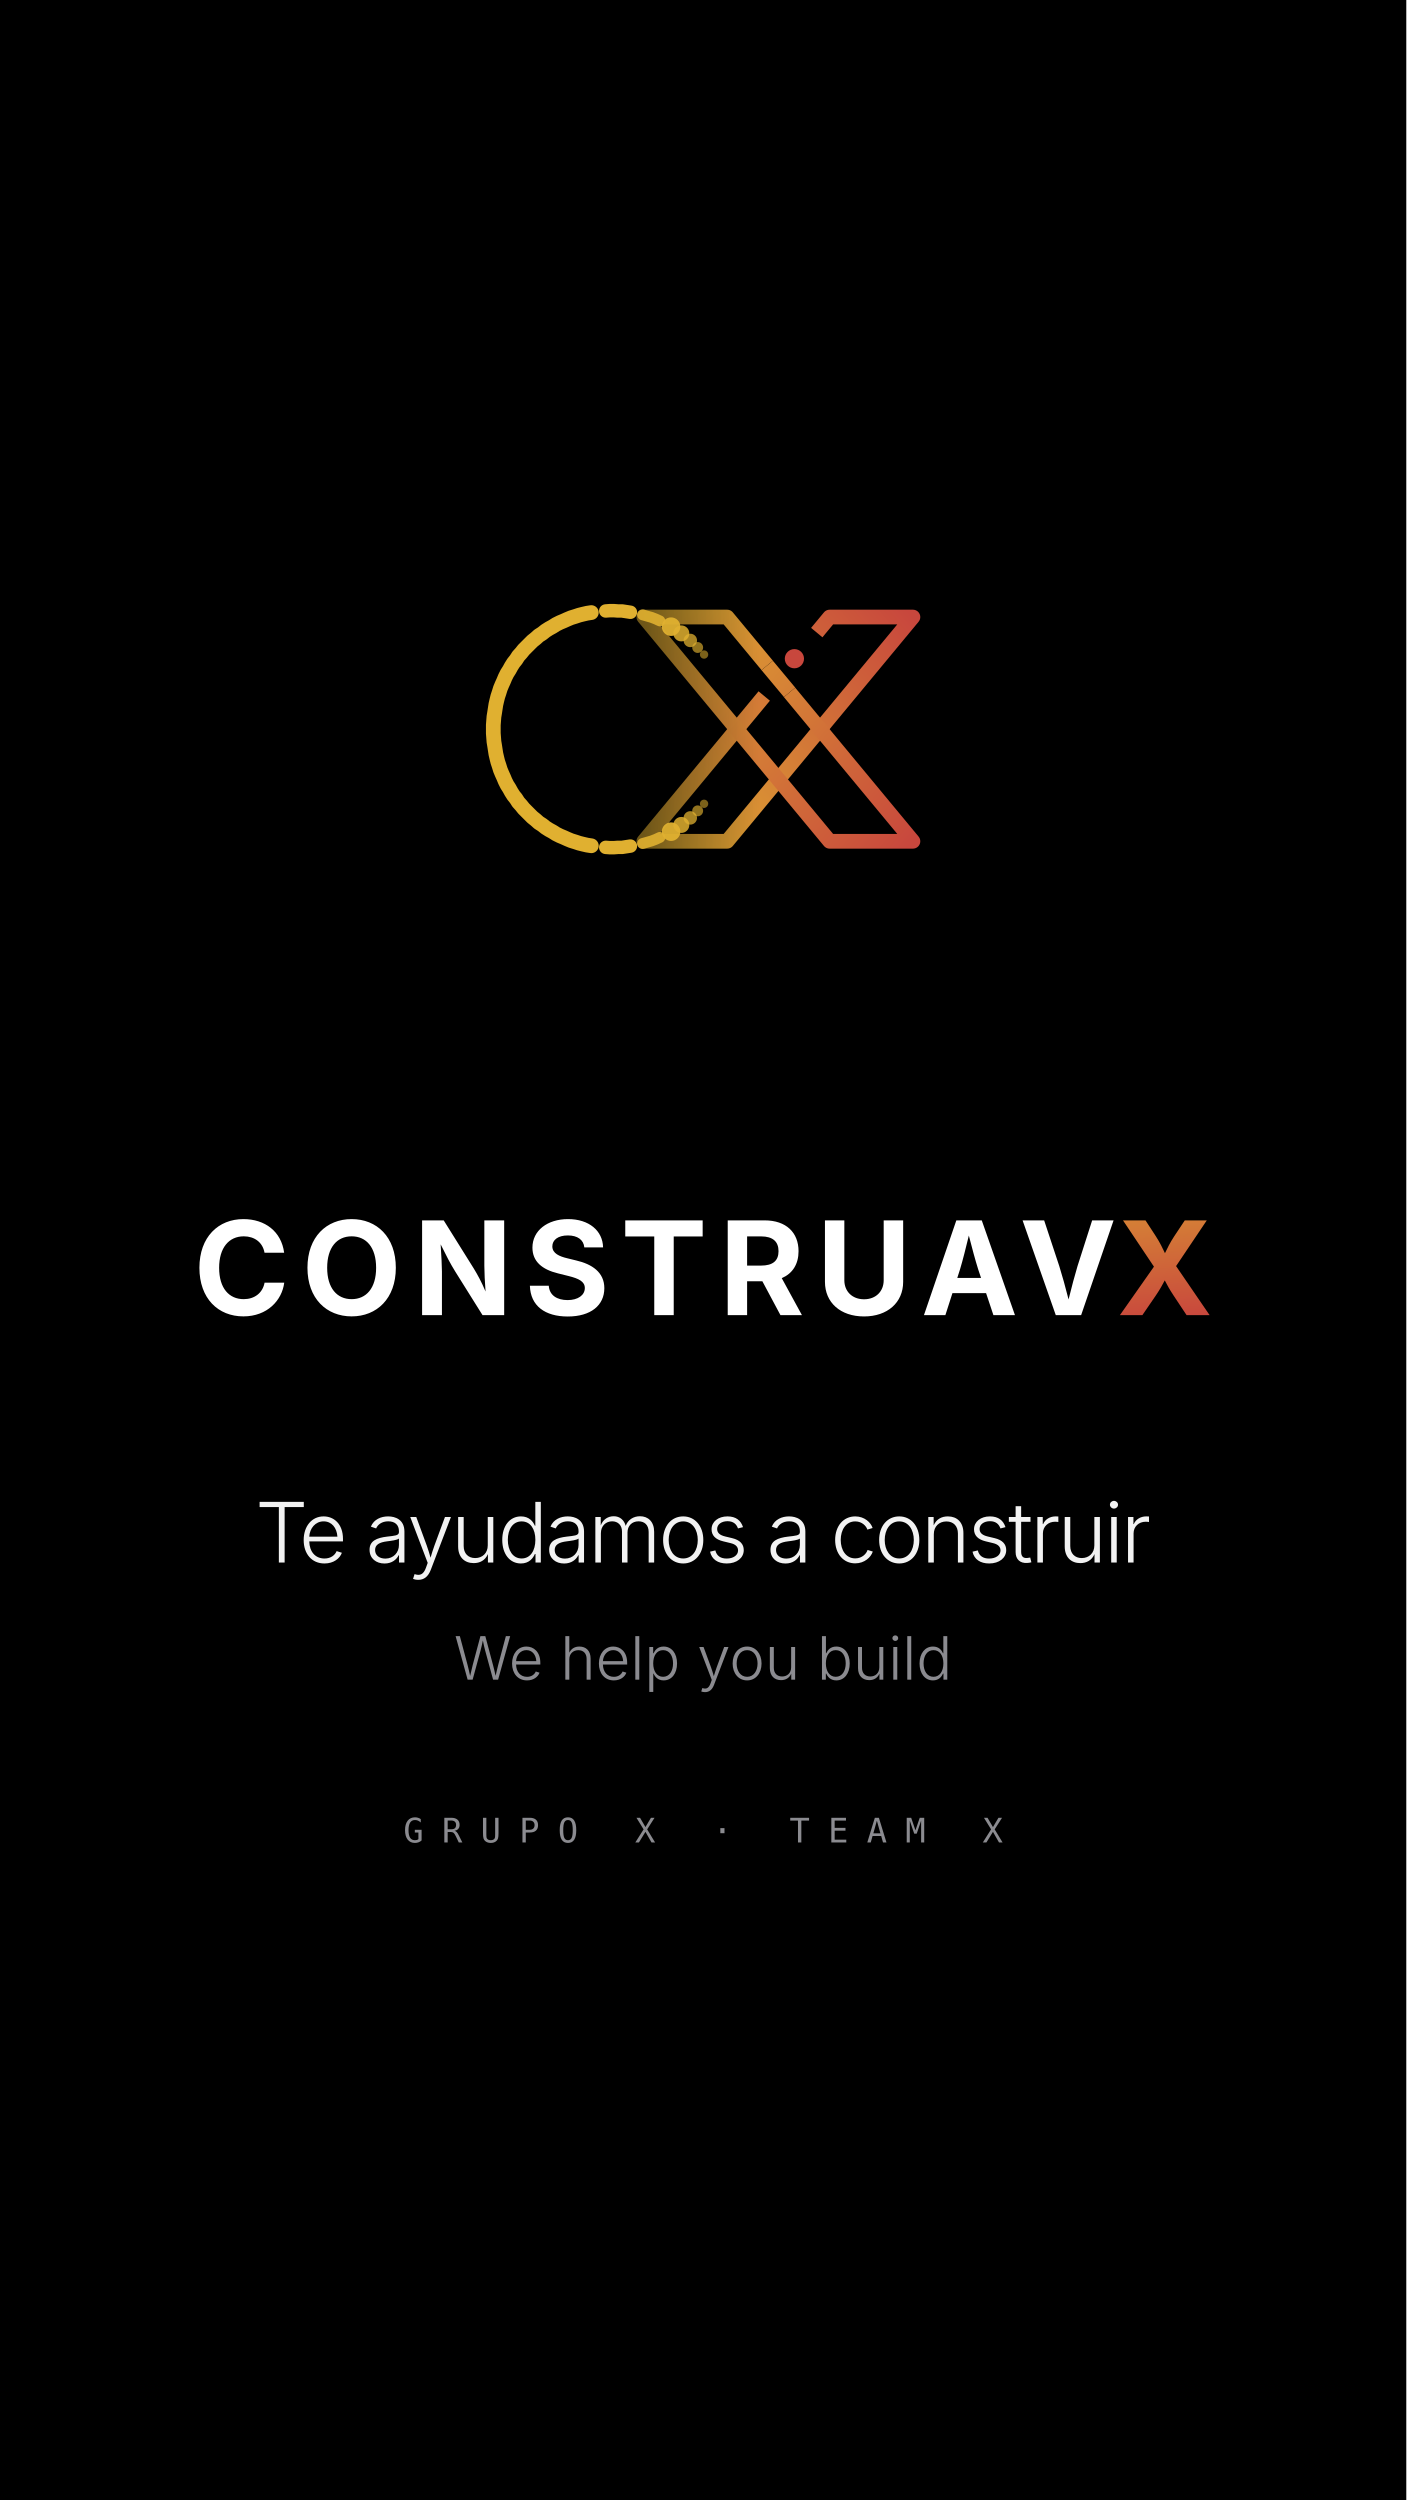
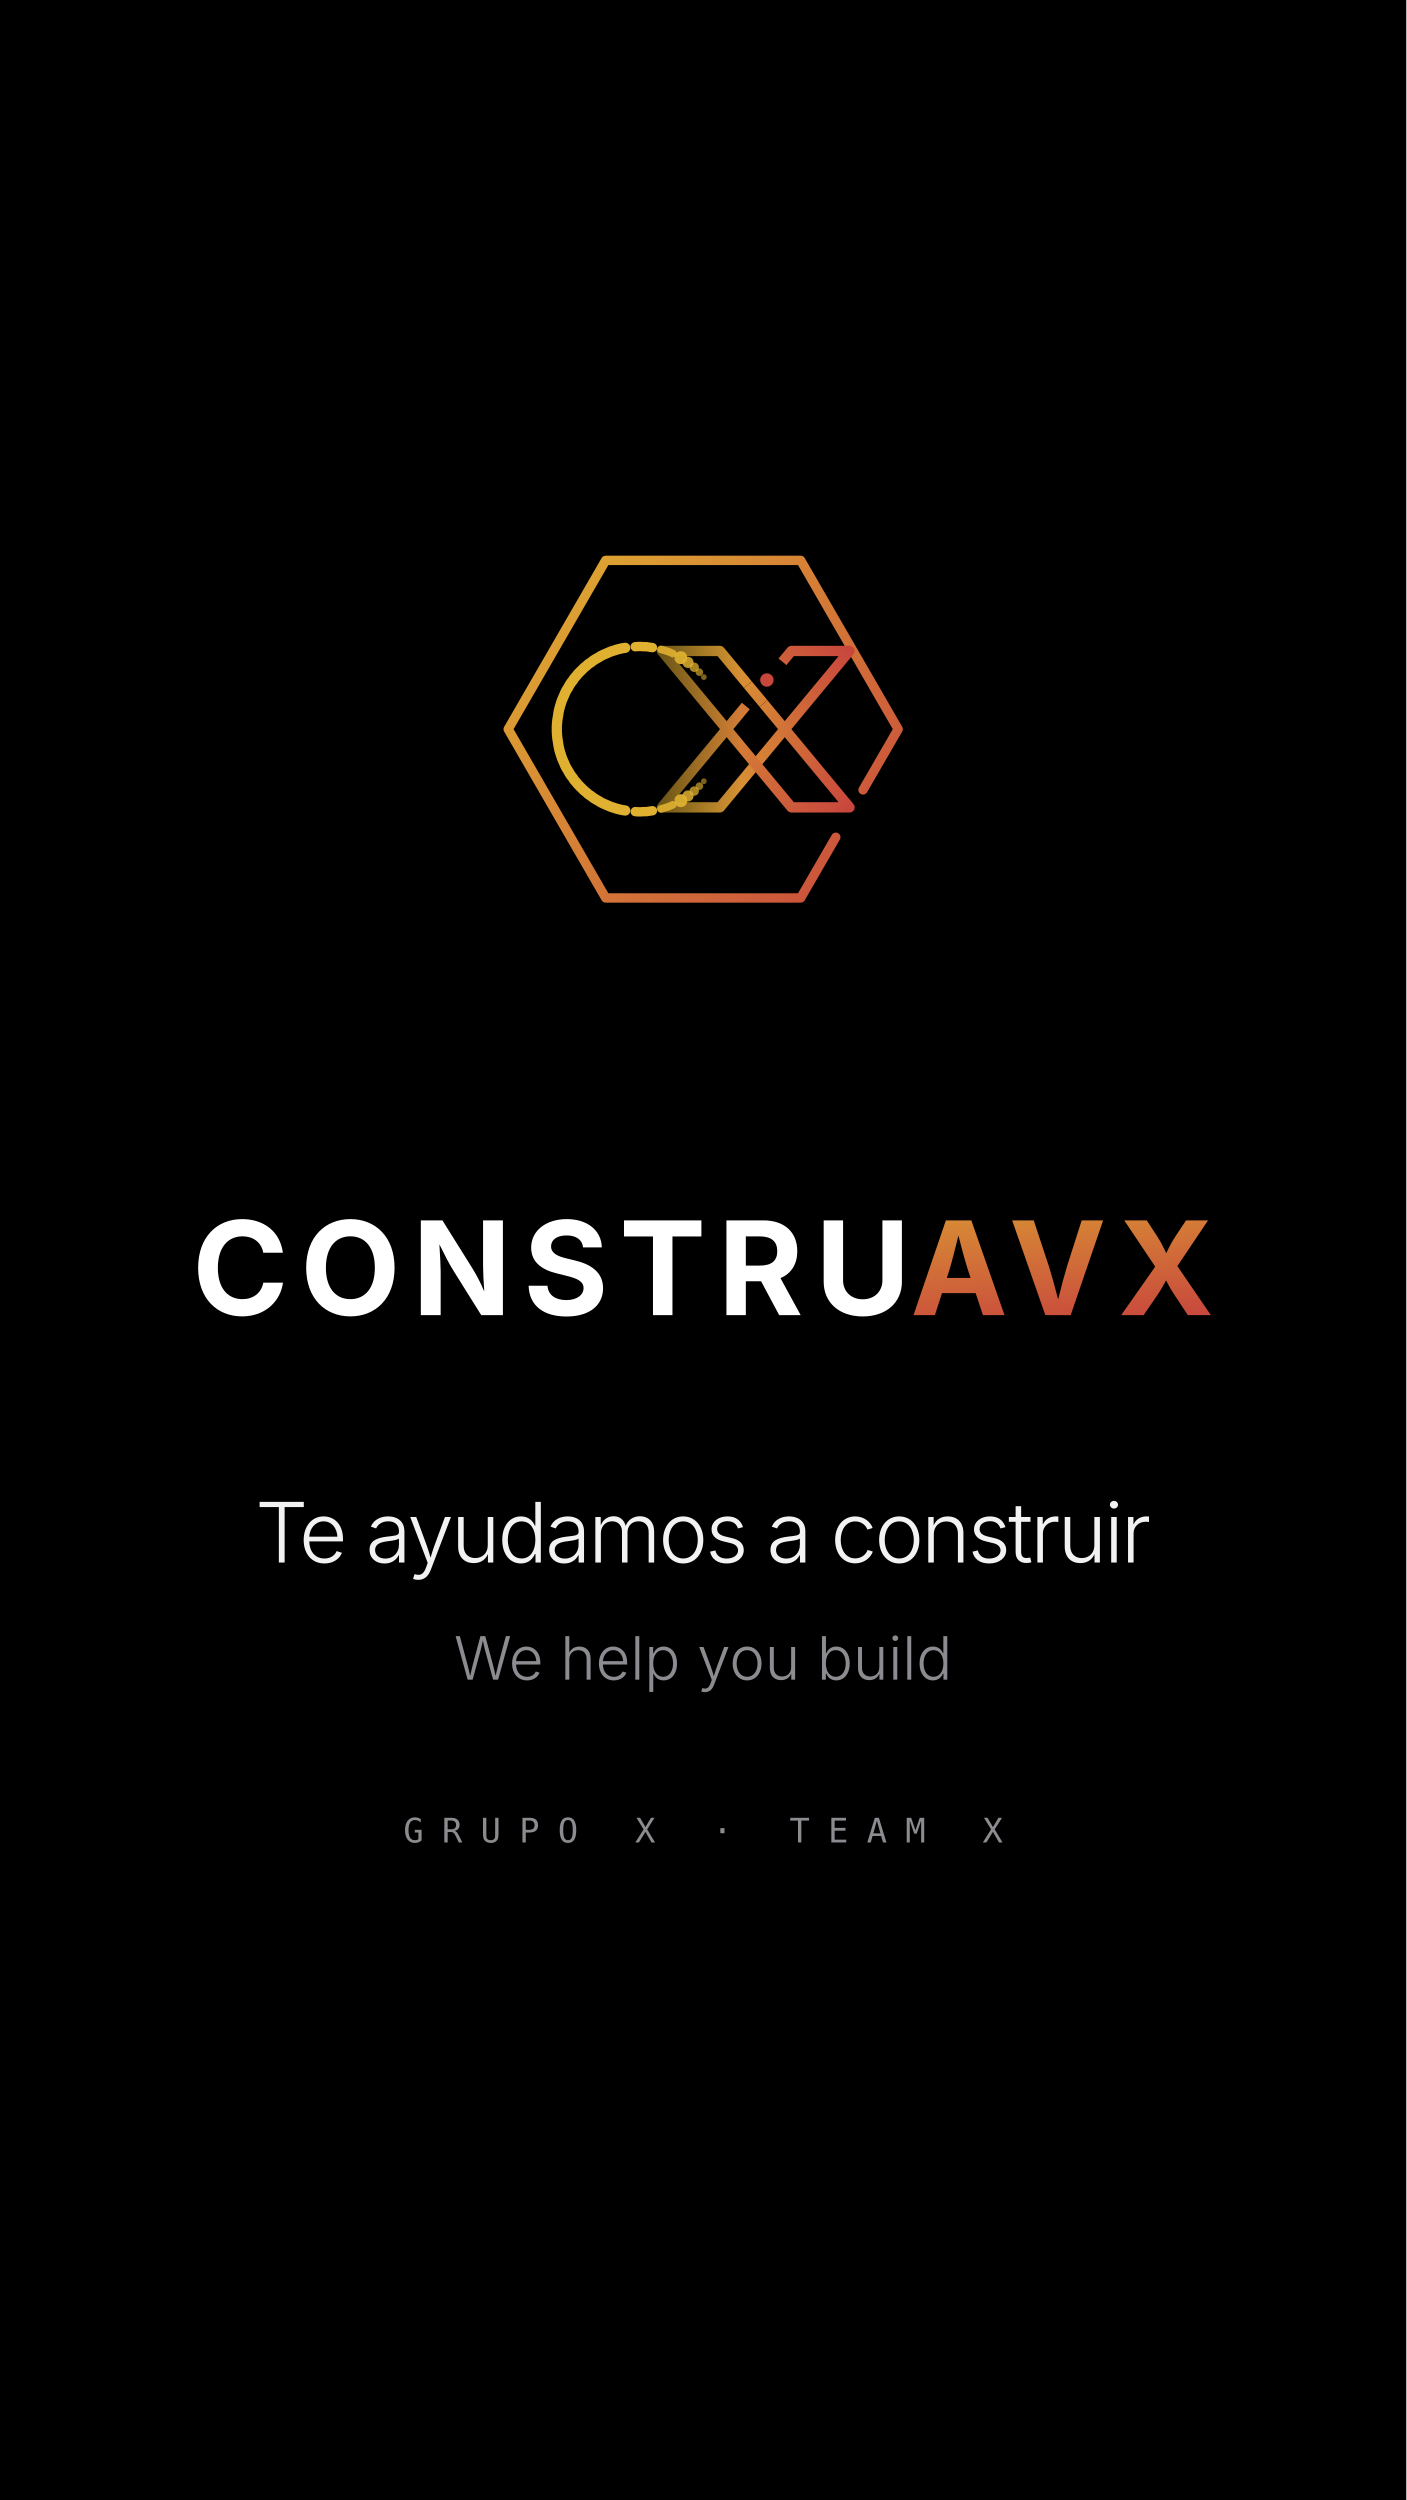
<svg xmlns="http://www.w3.org/2000/svg" viewBox="0 0 1080 1920">
  <rect width="1080" height="1920" fill="#000" />
-   <g transform="translate(474.8 437.0) scale(2.460)">
+   <g transform="translate(498.7 482.0) scale(1.560)">
    <defs>
      <linearGradient id="cg" gradientUnits="userSpaceOnUse" x1="-40" y1="0" x2="50" y2="0">
        <stop offset="0" stop-color="#E0B030" />
        <stop offset="1" stop-color="#E0B030" />
      </linearGradient>
    </defs>
-     <g transform="translate(0 0) scale(1)">
-       <defs>
-         <linearGradient id="fg" gradientUnits="userSpaceOnUse" x1="8" y1="0" x2="44" y2="0">
-           <stop offset="0" stop-color="#7d7d7d" />
-           <stop offset="1" stop-color="#fff" />
-         </linearGradient>
-         <mask id="fm" maskUnits="userSpaceOnUse" x="-40" y="-10" width="170" height="120">
-           <rect x="-40" y="-10" width="170" height="120" fill="url(#fg)" />
-         </mask>
-         <linearGradient id="g1" gradientUnits="userSpaceOnUse" x1="8" y1="15" x2="92" y2="85">
-           <stop offset="0" stop-color="#E0B030" />
-           <stop offset="1" stop-color="#C8473D" />
-         </linearGradient>
-         <linearGradient id="g2" gradientUnits="userSpaceOnUse" x1="92" y1="15" x2="8" y2="85">
-           <stop offset="0" stop-color="#C8473D" />
-           <stop offset="1" stop-color="#E0B030" />
-         </linearGradient>
-       </defs>
-       <g fill="none" stroke-width="4.6" stroke-linejoin="round" stroke-linecap="round" mask="url(#fm)">
-         <polygon points="66,15 92,15 34,85 8,85" stroke="url(#g2)" />
-         <polygon points="8,15 34,15 92,85 66,85" stroke="url(#g1)" />
-         <line x1="62.4" y1="20.2" x2="46" y2="40" stroke="#000" stroke-width="7.4" stroke-linecap="butt" />
-         <line x1="46.5" y1="30.1" x2="53.5" y2="38.5" stroke="#000" stroke-width="8.6" stroke-linecap="butt" />
-         <line x1="46.5" y1="30.1" x2="53.5" y2="38.5" stroke="url(#g1)" stroke-width="4.6" stroke-linecap="butt" />
+     <defs>
+       <linearGradient id="hg" gradientUnits="userSpaceOnUse" x1="-69" y1="-33" x2="122" y2="133">
+         <stop offset="0" stop-color="#E0B030" />
+         <stop offset="1" stop-color="#C8473D" />
+       </linearGradient>
+     </defs>
+     <path d="M91.8 103.2 L74.5 133.1 L-21.5 133.1 L-69.5 50 L-21.5 -33.1 L74.5 -33.1 L122.5 50 L105.2 79.9" fill="none" stroke="url(#hg)" stroke-width="4.6" stroke-linecap="round" stroke-linejoin="round" />
+     <g transform="translate(26.5 50) scale(1.1) translate(-26.5 -50)">
+       <g transform="translate(0 0) scale(1)">
+         <defs>
+           <linearGradient id="fg" gradientUnits="userSpaceOnUse" x1="8" y1="0" x2="44" y2="0">
+             <stop offset="0" stop-color="#7d7d7d" />
+             <stop offset="1" stop-color="#fff" />
+           </linearGradient>
+           <mask id="fm" maskUnits="userSpaceOnUse" x="-40" y="-10" width="170" height="120">
+             <rect x="-40" y="-10" width="170" height="120" fill="url(#fg)" />
+           </mask>
+           <linearGradient id="g1" gradientUnits="userSpaceOnUse" x1="8" y1="15" x2="92" y2="85">
+             <stop offset="0" stop-color="#E0B030" />
+             <stop offset="1" stop-color="#C8473D" />
+           </linearGradient>
+           <linearGradient id="g2" gradientUnits="userSpaceOnUse" x1="92" y1="15" x2="8" y2="85">
+             <stop offset="0" stop-color="#C8473D" />
+             <stop offset="1" stop-color="#E0B030" />
+           </linearGradient>
+         </defs>
+         <g fill="none" stroke-width="4.6" stroke-linejoin="round" stroke-linecap="round" mask="url(#fm)">
+           <polygon points="66,15 92,15 34,85 8,85" stroke="url(#g2)" />
+           <polygon points="8,15 34,15 92,85 66,85" stroke="url(#g1)" />
+           <line x1="62.4" y1="20.2" x2="46" y2="40" stroke="#000" stroke-width="7.4" stroke-linecap="butt" />
+           <line x1="46.5" y1="30.1" x2="53.5" y2="38.5" stroke="#000" stroke-width="8.6" stroke-linecap="butt" />
+           <line x1="46.5" y1="30.1" x2="53.5" y2="38.5" stroke="url(#g1)" stroke-width="4.6" stroke-linecap="butt" />
+         </g>
+         <circle cx="55" cy="28" r="3" fill="#C8473D" />
      </g>
-       <circle cx="55" cy="28" r="3" fill="#C8473D" />
+       <path d="M-8.4 13.6 L-9.7 13.8 L-11.0 14.1 L-12.2 14.4 L-13.4 14.8 L-14.7 15.2 L-15.9 15.7 L-17.0 16.2 L-18.2 16.7 L-19.4 17.3 L-20.5 18.0 L-21.6 18.6 L-22.7 19.3 L-23.7 20.1 L-24.8 20.8 L-25.8 21.7 L-26.8 22.5 L-27.7 23.4 L-28.6 24.3 L-29.5 25.2 L-30.3 26.2 L-31.2 27.2 L-31.9 28.3 L-32.7 29.3 L-33.4 30.4 L-34.0 31.5 L-34.7 32.6 L-35.3 33.8 L-35.8 35.0 L-36.3 36.1 L-36.8 37.3 L-37.2 38.6 L-37.6 39.8 L-37.9 41.0 L-38.2 42.3 L-38.4 43.6 L-38.6 44.9 L-38.8 46.1 L-38.9 47.4 L-39.0 48.7 L-39.0 50.0 L-39.0 51.3 L-38.9 52.6 L-38.8 53.9 L-38.6 55.1 L-38.4 56.4 L-38.2 57.7 L-37.9 59.0 L-37.6 60.2 L-37.2 61.4 L-36.8 62.7 L-36.3 63.9 L-35.8 65.0 L-35.3 66.2 L-34.7 67.4 L-34.0 68.5 L-33.4 69.6 L-32.7 70.7 L-31.9 71.7 L-31.2 72.8 L-30.3 73.8 L-29.5 74.8 L-28.6 75.7 L-27.7 76.6 L-26.8 77.5 L-25.8 78.3 L-24.8 79.2 L-23.7 79.9 L-22.7 80.7 L-21.6 81.4 L-20.5 82.0 L-19.4 82.7 L-18.2 83.3 L-17.0 83.8 L-15.9 84.3 L-14.7 84.8 L-13.4 85.2 L-12.2 85.6 L-11.0 85.9 L-9.7 86.2 L-8.4 86.4" fill="none" stroke="url(#cg)" stroke-width="4.6" stroke-linecap="round" stroke-linejoin="round" opacity="1" />
+       <path d="M-3.9 13.1 L-2.6 13.0 L-1.4 13.0 L-0.1 13.1 L1.2 13.1 L2.5 13.3 L3.8 13.5" fill="none" stroke="url(#cg)" stroke-width="4.2" stroke-linecap="round" stroke-linejoin="round" opacity="1" />
+       <path d="M7.6 14.3 L9.0 14.7 L10.4 15.1 L11.7 15.6 L13.0 16.2" fill="none" stroke="url(#cg)" stroke-width="3.4" stroke-linecap="round" stroke-linejoin="round" opacity="0.9" />
+       <circle cx="16.5" cy="18.0" r="2.9" fill="url(#cg)" opacity="0.95" />
+       <circle cx="19.7" cy="20.1" r="2.5" fill="url(#cg)" opacity="0.85" />
+       <circle cx="22.5" cy="22.3" r="2.1" fill="url(#cg)" opacity="0.75" />
+       <circle cx="24.8" cy="24.5" r="1.7" fill="url(#cg)" opacity="0.65" />
+       <circle cx="26.8" cy="26.7" r="1.3" fill="url(#cg)" opacity="0.55" />
+       <path d="M-3.9 86.9 L-2.6 87.0 L-1.4 87.0 L-0.1 86.9 L1.2 86.9 L2.5 86.7 L3.8 86.5" fill="none" stroke="url(#cg)" stroke-width="4.2" stroke-linecap="round" stroke-linejoin="round" opacity="1" />
+       <path d="M7.6 85.7 L9.0 85.3 L10.4 84.9 L11.7 84.4 L13.0 83.8" fill="none" stroke="url(#cg)" stroke-width="3.4" stroke-linecap="round" stroke-linejoin="round" opacity="0.9" />
+       <circle cx="16.5" cy="82.0" r="2.9" fill="url(#cg)" opacity="0.95" />
+       <circle cx="19.7" cy="79.9" r="2.5" fill="url(#cg)" opacity="0.85" />
+       <circle cx="22.5" cy="77.7" r="2.1" fill="url(#cg)" opacity="0.75" />
+       <circle cx="24.8" cy="75.5" r="1.7" fill="url(#cg)" opacity="0.65" />
+       <circle cx="26.8" cy="73.3" r="1.3" fill="url(#cg)" opacity="0.55" />
    </g>
-     <path d="M-8.4 13.6 L-9.7 13.8 L-11.0 14.1 L-12.2 14.4 L-13.4 14.8 L-14.7 15.2 L-15.9 15.7 L-17.0 16.2 L-18.2 16.7 L-19.4 17.3 L-20.5 18.0 L-21.6 18.6 L-22.7 19.3 L-23.7 20.1 L-24.8 20.8 L-25.8 21.7 L-26.8 22.5 L-27.7 23.4 L-28.6 24.3 L-29.5 25.2 L-30.3 26.2 L-31.2 27.2 L-31.9 28.3 L-32.7 29.3 L-33.4 30.4 L-34.0 31.5 L-34.7 32.6 L-35.3 33.8 L-35.8 35.0 L-36.3 36.1 L-36.8 37.3 L-37.2 38.6 L-37.6 39.8 L-37.9 41.0 L-38.2 42.3 L-38.4 43.6 L-38.6 44.9 L-38.8 46.1 L-38.9 47.4 L-39.0 48.7 L-39.0 50.0 L-39.0 51.3 L-38.9 52.6 L-38.8 53.9 L-38.6 55.1 L-38.4 56.4 L-38.2 57.7 L-37.9 59.0 L-37.6 60.2 L-37.2 61.4 L-36.8 62.7 L-36.3 63.9 L-35.8 65.0 L-35.3 66.2 L-34.7 67.4 L-34.0 68.5 L-33.4 69.6 L-32.7 70.7 L-31.9 71.7 L-31.2 72.8 L-30.3 73.8 L-29.5 74.8 L-28.6 75.7 L-27.7 76.6 L-26.8 77.5 L-25.8 78.3 L-24.8 79.2 L-23.7 79.9 L-22.7 80.7 L-21.6 81.4 L-20.5 82.0 L-19.4 82.7 L-18.2 83.3 L-17.0 83.8 L-15.9 84.3 L-14.7 84.8 L-13.4 85.2 L-12.2 85.6 L-11.0 85.9 L-9.7 86.2 L-8.4 86.4" fill="none" stroke="url(#cg)" stroke-width="4.6" stroke-linecap="round" stroke-linejoin="round" opacity="1" />
-     <path d="M-3.9 13.1 L-2.6 13.0 L-1.4 13.0 L-0.1 13.1 L1.2 13.1 L2.5 13.3 L3.8 13.5" fill="none" stroke="url(#cg)" stroke-width="4.2" stroke-linecap="round" stroke-linejoin="round" opacity="1" />
-     <path d="M7.6 14.3 L9.0 14.7 L10.4 15.1 L11.7 15.6 L13.0 16.2" fill="none" stroke="url(#cg)" stroke-width="3.4" stroke-linecap="round" stroke-linejoin="round" opacity="0.9" />
-     <circle cx="16.5" cy="18.0" r="2.9" fill="url(#cg)" opacity="0.95" />
-     <circle cx="19.7" cy="20.1" r="2.5" fill="url(#cg)" opacity="0.85" />
-     <circle cx="22.5" cy="22.3" r="2.1" fill="url(#cg)" opacity="0.75" />
-     <circle cx="24.8" cy="24.5" r="1.7" fill="url(#cg)" opacity="0.65" />
-     <circle cx="26.8" cy="26.7" r="1.3" fill="url(#cg)" opacity="0.55" />
-     <path d="M-3.9 86.9 L-2.6 87.0 L-1.4 87.0 L-0.1 86.9 L1.2 86.9 L2.5 86.7 L3.8 86.5" fill="none" stroke="url(#cg)" stroke-width="4.2" stroke-linecap="round" stroke-linejoin="round" opacity="1" />
-     <path d="M7.6 85.7 L9.0 85.3 L10.4 84.9 L11.7 84.4 L13.0 83.8" fill="none" stroke="url(#cg)" stroke-width="3.4" stroke-linecap="round" stroke-linejoin="round" opacity="0.9" />
-     <circle cx="16.5" cy="82.0" r="2.9" fill="url(#cg)" opacity="0.95" />
-     <circle cx="19.7" cy="79.9" r="2.5" fill="url(#cg)" opacity="0.85" />
-     <circle cx="22.5" cy="77.7" r="2.1" fill="url(#cg)" opacity="0.75" />
-     <circle cx="24.8" cy="75.5" r="1.7" fill="url(#cg)" opacity="0.65" />
-     <circle cx="26.8" cy="73.3" r="1.3" fill="url(#cg)" opacity="0.55" />
  </g>
  <defs>
    <linearGradient id="wg" x1="0" y1="0" x2="1" y2="1">
      <stop offset="0" stop-color="#E0B030" />
      <stop offset="1" stop-color="#C8473D" />
    </linearGradient>
  </defs>
-   <text x="540" y="1010" text-anchor="middle" font-family="'Montserrat','Inter','Helvetica Neue',Arial,sans-serif" font-weight="700" font-size="100" letter-spacing="9.0" fill="#fff">CONSTRUAV<tspan fill="url(#wg)">X</tspan>
+   <text x="540" y="1010" text-anchor="middle" font-family="'Montserrat','Inter','Helvetica Neue',Arial,sans-serif" font-weight="700" font-size="100" letter-spacing="9.0" fill="#fff">CONSTRU<tspan fill="url(#wg)">AVX</tspan>
  </text>
  <text x="540" y="1200" text-anchor="middle" font-family="'Inter Tight','Inter','Helvetica Neue',Arial,sans-serif" font-weight="300" font-size="64" fill="#f2f2f2" letter-spacing="-2">Te ayudamos a construir</text>
  <text x="540" y="1290" text-anchor="middle" font-family="'Inter Tight','Inter','Helvetica Neue',Arial,sans-serif" font-weight="300" font-size="46" fill="#8b8b90" letter-spacing="0">We help you build</text>
  <text x="540" y="1415" text-anchor="middle" font-family="'JetBrains Mono','DejaVu Sans Mono',monospace" font-weight="400" font-size="26" fill="#8b8b90" letter-spacing="14">GRUPO X · TEAM X</text>
</svg>
